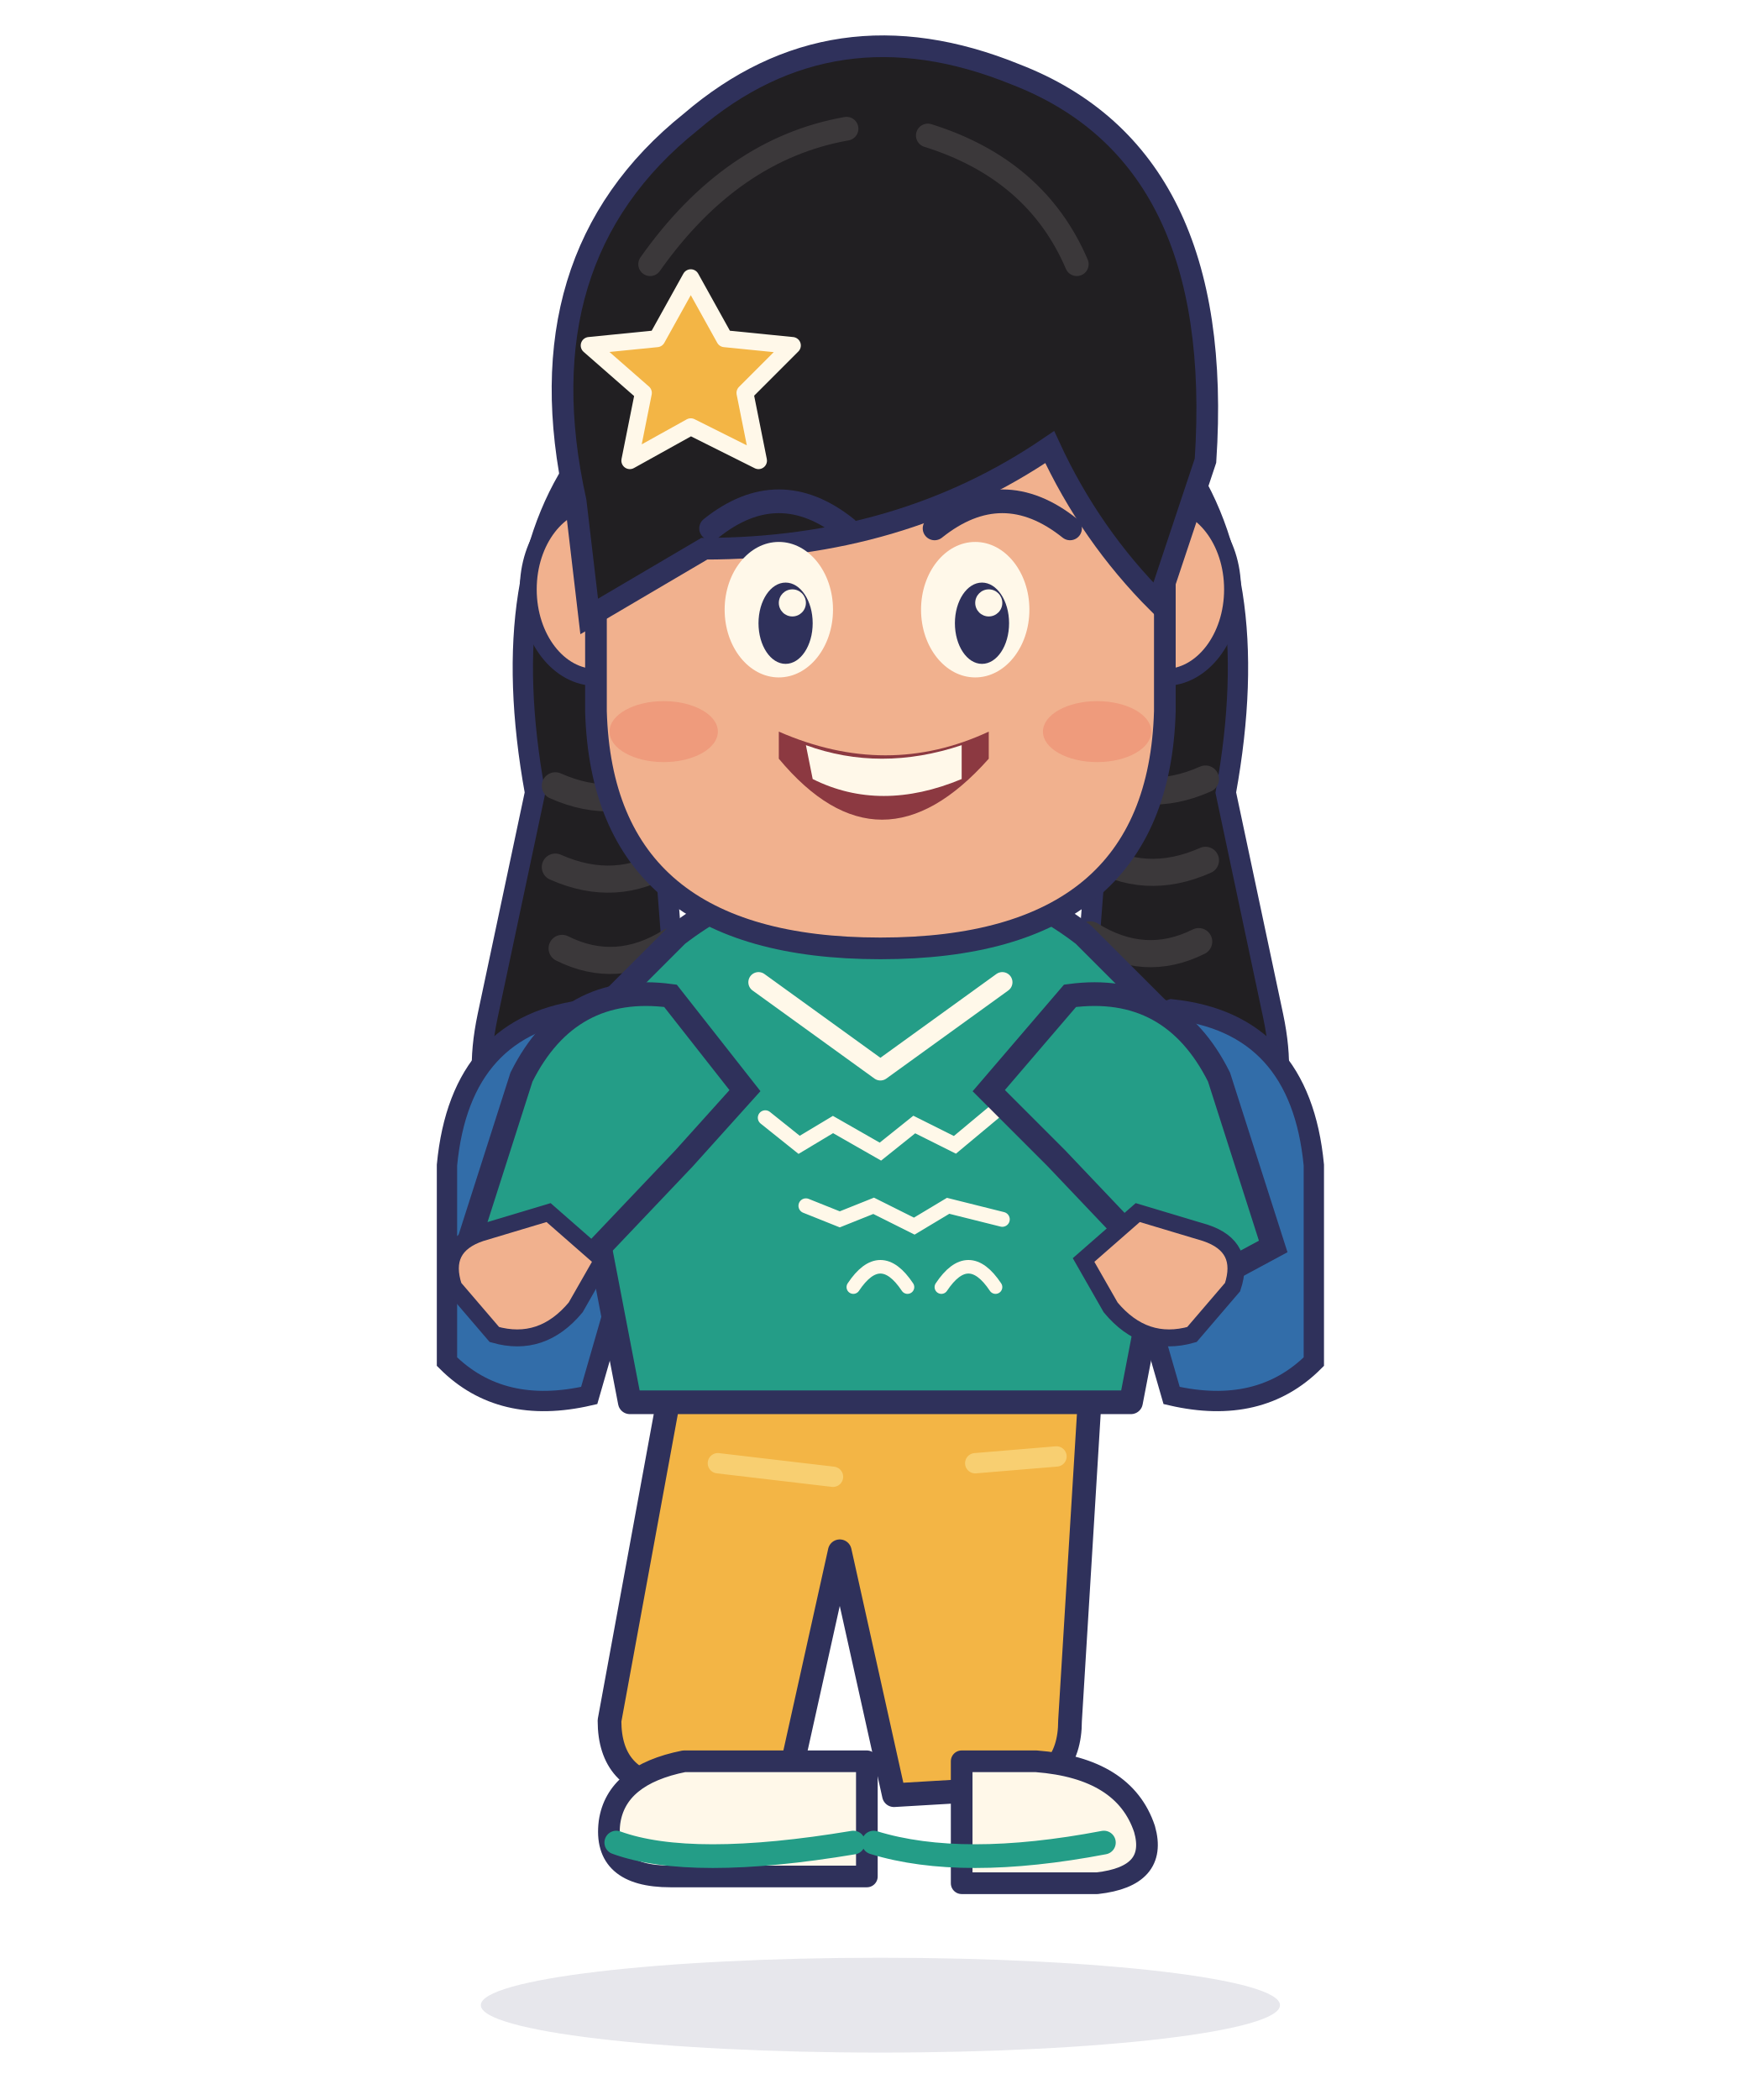
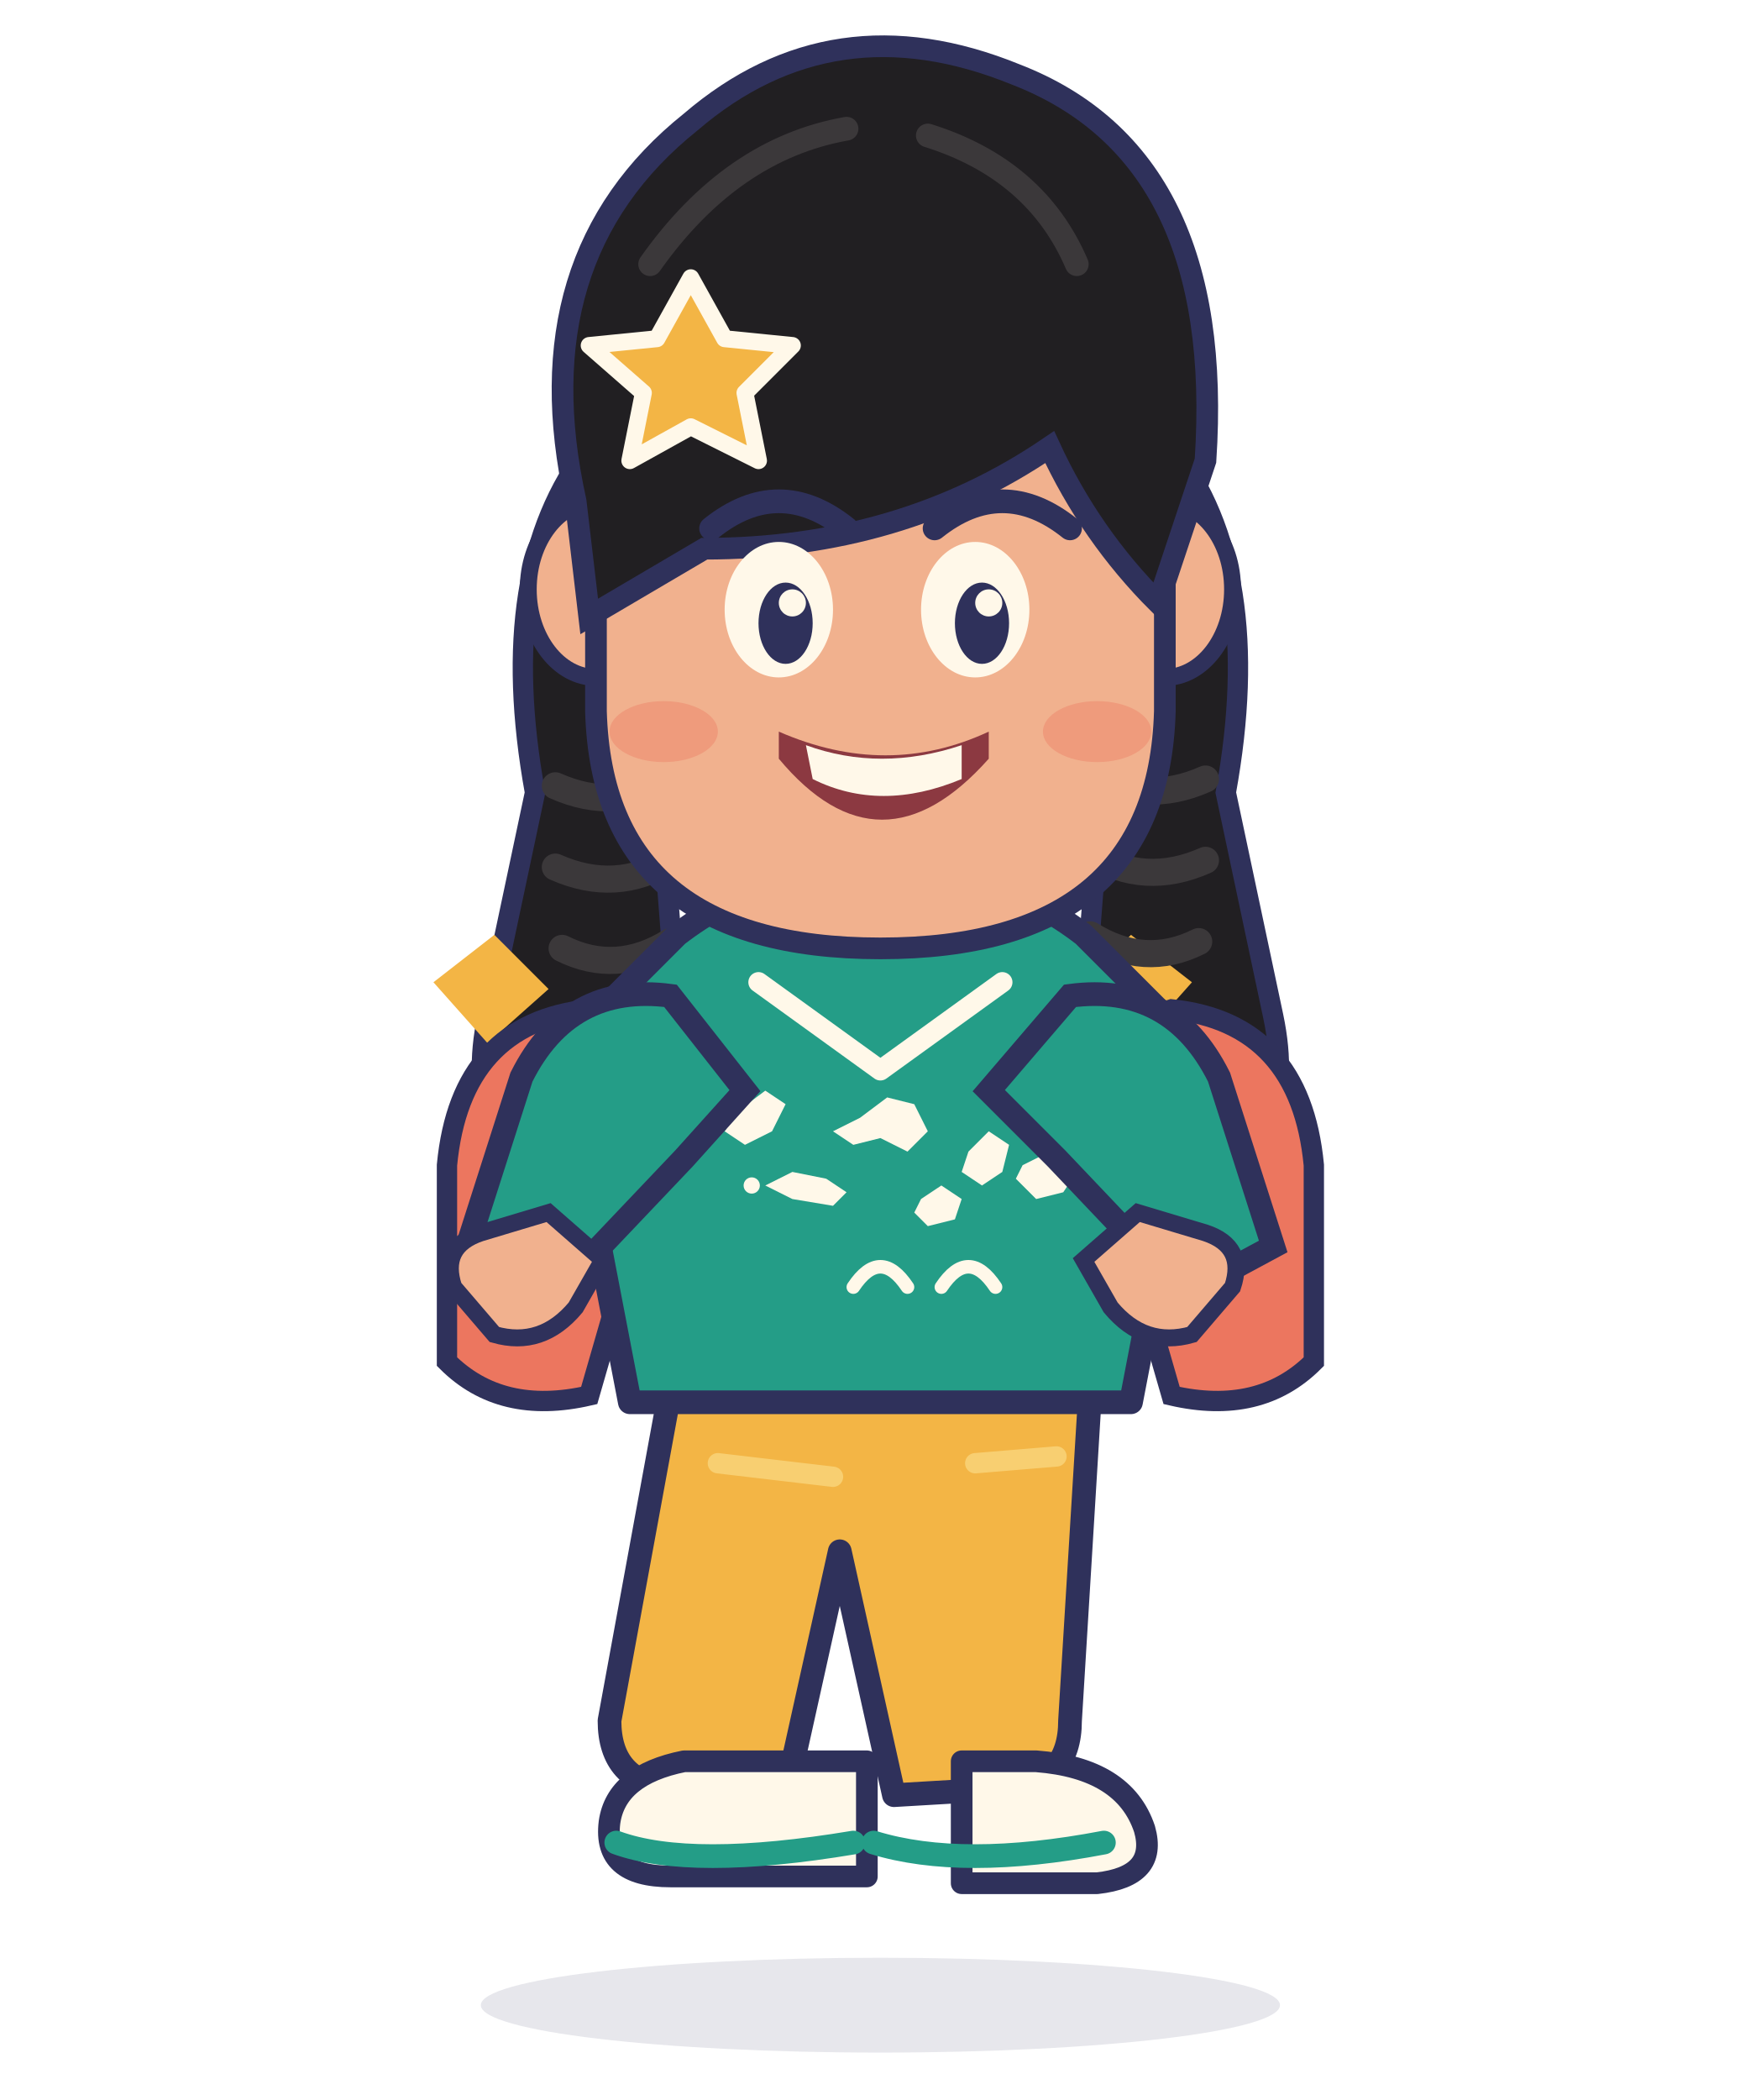
<svg xmlns="http://www.w3.org/2000/svg" viewBox="0 0 260 310" role="img" aria-label="Nara — greeting / neutral">
  <ellipse cx="130" cy="296" rx="59" ry="7" fill="#2f315b" opacity=".12" />
  <path d="M87 66q-14 18-8 51l-7 33q-4 19 11 24 17-5 17-24l-3-39Zm86 0q14 18 8 51l7 33q4 19-11 24-17-5-17-24l3-39Z" fill="#211f22" stroke="#2f315b" stroke-width="3" />
+   <path d="m64 145 9-7 8 8-9 8Z" fill="#f3b545" />
+   <path d="m176 145-9-7-8 8 9 8Z" fill="#f3b545" />
  <path d="M82 116q9 4 17-1m-17 13q9 4 17-1m-16 13q8 4 16-1m79-24q-9 4-17-1m17 13q-9 4-17-1m16 13q-8 4-16-1" fill="none" stroke="#3b383a" stroke-width="4" stroke-linecap="round" />
-   <path d="M87 149q-19 2-21 23v29q8 8 21 5l15-52Zm86 0q19 2 21 23v29q-8 8-21 5l-15-52Z" fill="#326da9" stroke="#2f315b" stroke-width="3" />
+   <path d="M87 149q-19 2-21 23v29q8 8 21 5l15-52Zm86 0q19 2 21 23v29q-8 8-21 5l-15-52Z" fill="#ec765f" stroke="#2f315b" stroke-width="3" />
  <path d="M99 146q-8 17-5 43m67-43q8 17 5 43" fill="none" stroke="#ec765f" stroke-width="10" stroke-linecap="round" />
  <path d="M99 205h62l-3 49q0 9-9 10l-17 1-8-36-8 36-17-1q-9-1-9-10Z" fill="#f3b545" stroke="#2f315b" stroke-width="3.5" stroke-linejoin="round" />
  <path d="m106 216 17 2m21-2 12-1" fill="none" stroke="#f8cf71" stroke-width="3" stroke-linecap="round" />
  <path d="M111 260h17v17H99q-10 0-9-8 1-7 11-9Zm31 0h11q13 1 16 10 2 7-7 8h-20Z" fill="#fff8e9" stroke="#2f315b" stroke-width="3.2" stroke-linejoin="round" />
  <path d="M91 272q11 4 35 0m3 0q13 4 34 0" fill="none" stroke="#249d87" stroke-width="3.5" stroke-linecap="round" />
  <path d="M108 116h44v27q-3 13-22 13t-22-13Z" fill="#f1b18e" stroke="#2f315b" stroke-width="2.5" />
  <path d="M100 138q13-10 30-10t30 10l17 17-10 52H93l-10-52Z" fill="#249d87" stroke="#2f315b" stroke-width="3.5" stroke-linejoin="round" />
  <path d="m112 145 18 13 18-13" fill="none" stroke="#fff8e9" stroke-width="3" stroke-linecap="round" stroke-linejoin="round" />
-   <path d="m113 165 5 4 5-3 7 4 5-4 6 3 6-5m-28 14 5 2 5-2 6 3 5-3 8 2" fill="none" stroke="#fff8e9" stroke-width="2.2" stroke-linecap="round" />
+   <path d="m109 164 4-3 3 2-2 4-4 2-3-2Zm8 9 5 1 3 2-2 2-6-1-4-2Zm10-8 4-3 4 1 2 4-3 3-4-2-4 1-3-2Zm9 12 3-2 3 2-1 3-4 1-2-2Zm7-7 3-3 3 2-1 4-3 2-3-2Zm8 2 4-2 4 3-2 3-4 1-3-3Z" fill="#fff8e9" />
+   <circle cx="111" cy="175" r="1.2" fill="#fff8e9" />
+   <circle cx="153" cy="165" r="1.3" fill="#fff8e9" />
  <path d="M126 190q4-6 8 0m5 0q4-6 8 0" stroke="#fff8e9" stroke-width="2" fill="none" stroke-linecap="round" />
  <path d="M99 147q-15-2-22 12l-8 25 13 7 19-20 9-10Zm59 0q15-2 22 12l8 25-13 7-19-20-10-10Z" fill="#249d87" stroke="#2f315b" stroke-width="3.5" />
  <path d="M71 182q-6 2-4 8l6 7q7 2 12-4l4-7-8-7Zm107 0q6 2 4 8l-6 7q-7 2-12-4l-4-7 8-7Z" fill="#f1b18e" stroke="#2f315b" stroke-width="2.5" />
  <ellipse cx="88" cy="87" rx="10" ry="13" fill="#f1b18e" stroke="#2f315b" stroke-width="2.5" />
  <ellipse cx="172" cy="87" rx="10" ry="13" fill="#f1b18e" stroke="#2f315b" stroke-width="2.5" />
  <path d="M88 70q0-39 42-41 42 2 42 41v35q-1 35-42 35t-42-35Z" fill="#f1b18e" stroke="#2f315b" stroke-width="3.2" stroke-linejoin="round" />
  <path d="M85 74q-8-36 17-56 21-18 48-7 31 12 28 57l-7 21q-10-10-16-23-22 15-51 15L87 91Z" fill="#211f22" stroke="#2f315b" stroke-width="3.2" />
  <path d="M96 39q12-17 29-20m12 1q16 5 22 19" fill="none" stroke="#3b383a" stroke-width="3.5" stroke-linecap="round" />
  <path d="m102 41 5 9 10 1-7 7 2 10-10-5-9 5 2-10-8-7 10-1Z" fill="#f3b545" stroke="#fff8e9" stroke-width="2.5" stroke-linejoin="round" />
  <path d="M105 78q10-8 20 0m13 0q10-8 20 0" fill="none" stroke="#2f315b" stroke-width="3.5" stroke-linecap="round" />
  <ellipse cx="115" cy="90" rx="8" ry="10" fill="#fff8e9" />
  <ellipse cx="144" cy="90" rx="8" ry="10" fill="#fff8e9" />
  <ellipse cx="116" cy="92" rx="4" ry="6" fill="#2f315b" />
  <ellipse cx="145" cy="92" rx="4" ry="6" fill="#2f315b" />
  <circle cx="117" cy="89" r="2" fill="#fff8e9" />
  <circle cx="146" cy="89" r="2" fill="#fff8e9" />
  <ellipse cx="98" cy="108" rx="8" ry="4.5" fill="#ec765f" opacity=".38" />
  <ellipse cx="162" cy="108" rx="8" ry="4.5" fill="#ec765f" opacity=".38" />
  <path d="M115 112q15 18 31 0v-4q-15 7-31 0Z" fill="#8c3941" />
  <path d="M119 110q11 4 23 0v5q-12 5-22 0Z" fill="#fff8e9" />
</svg>
